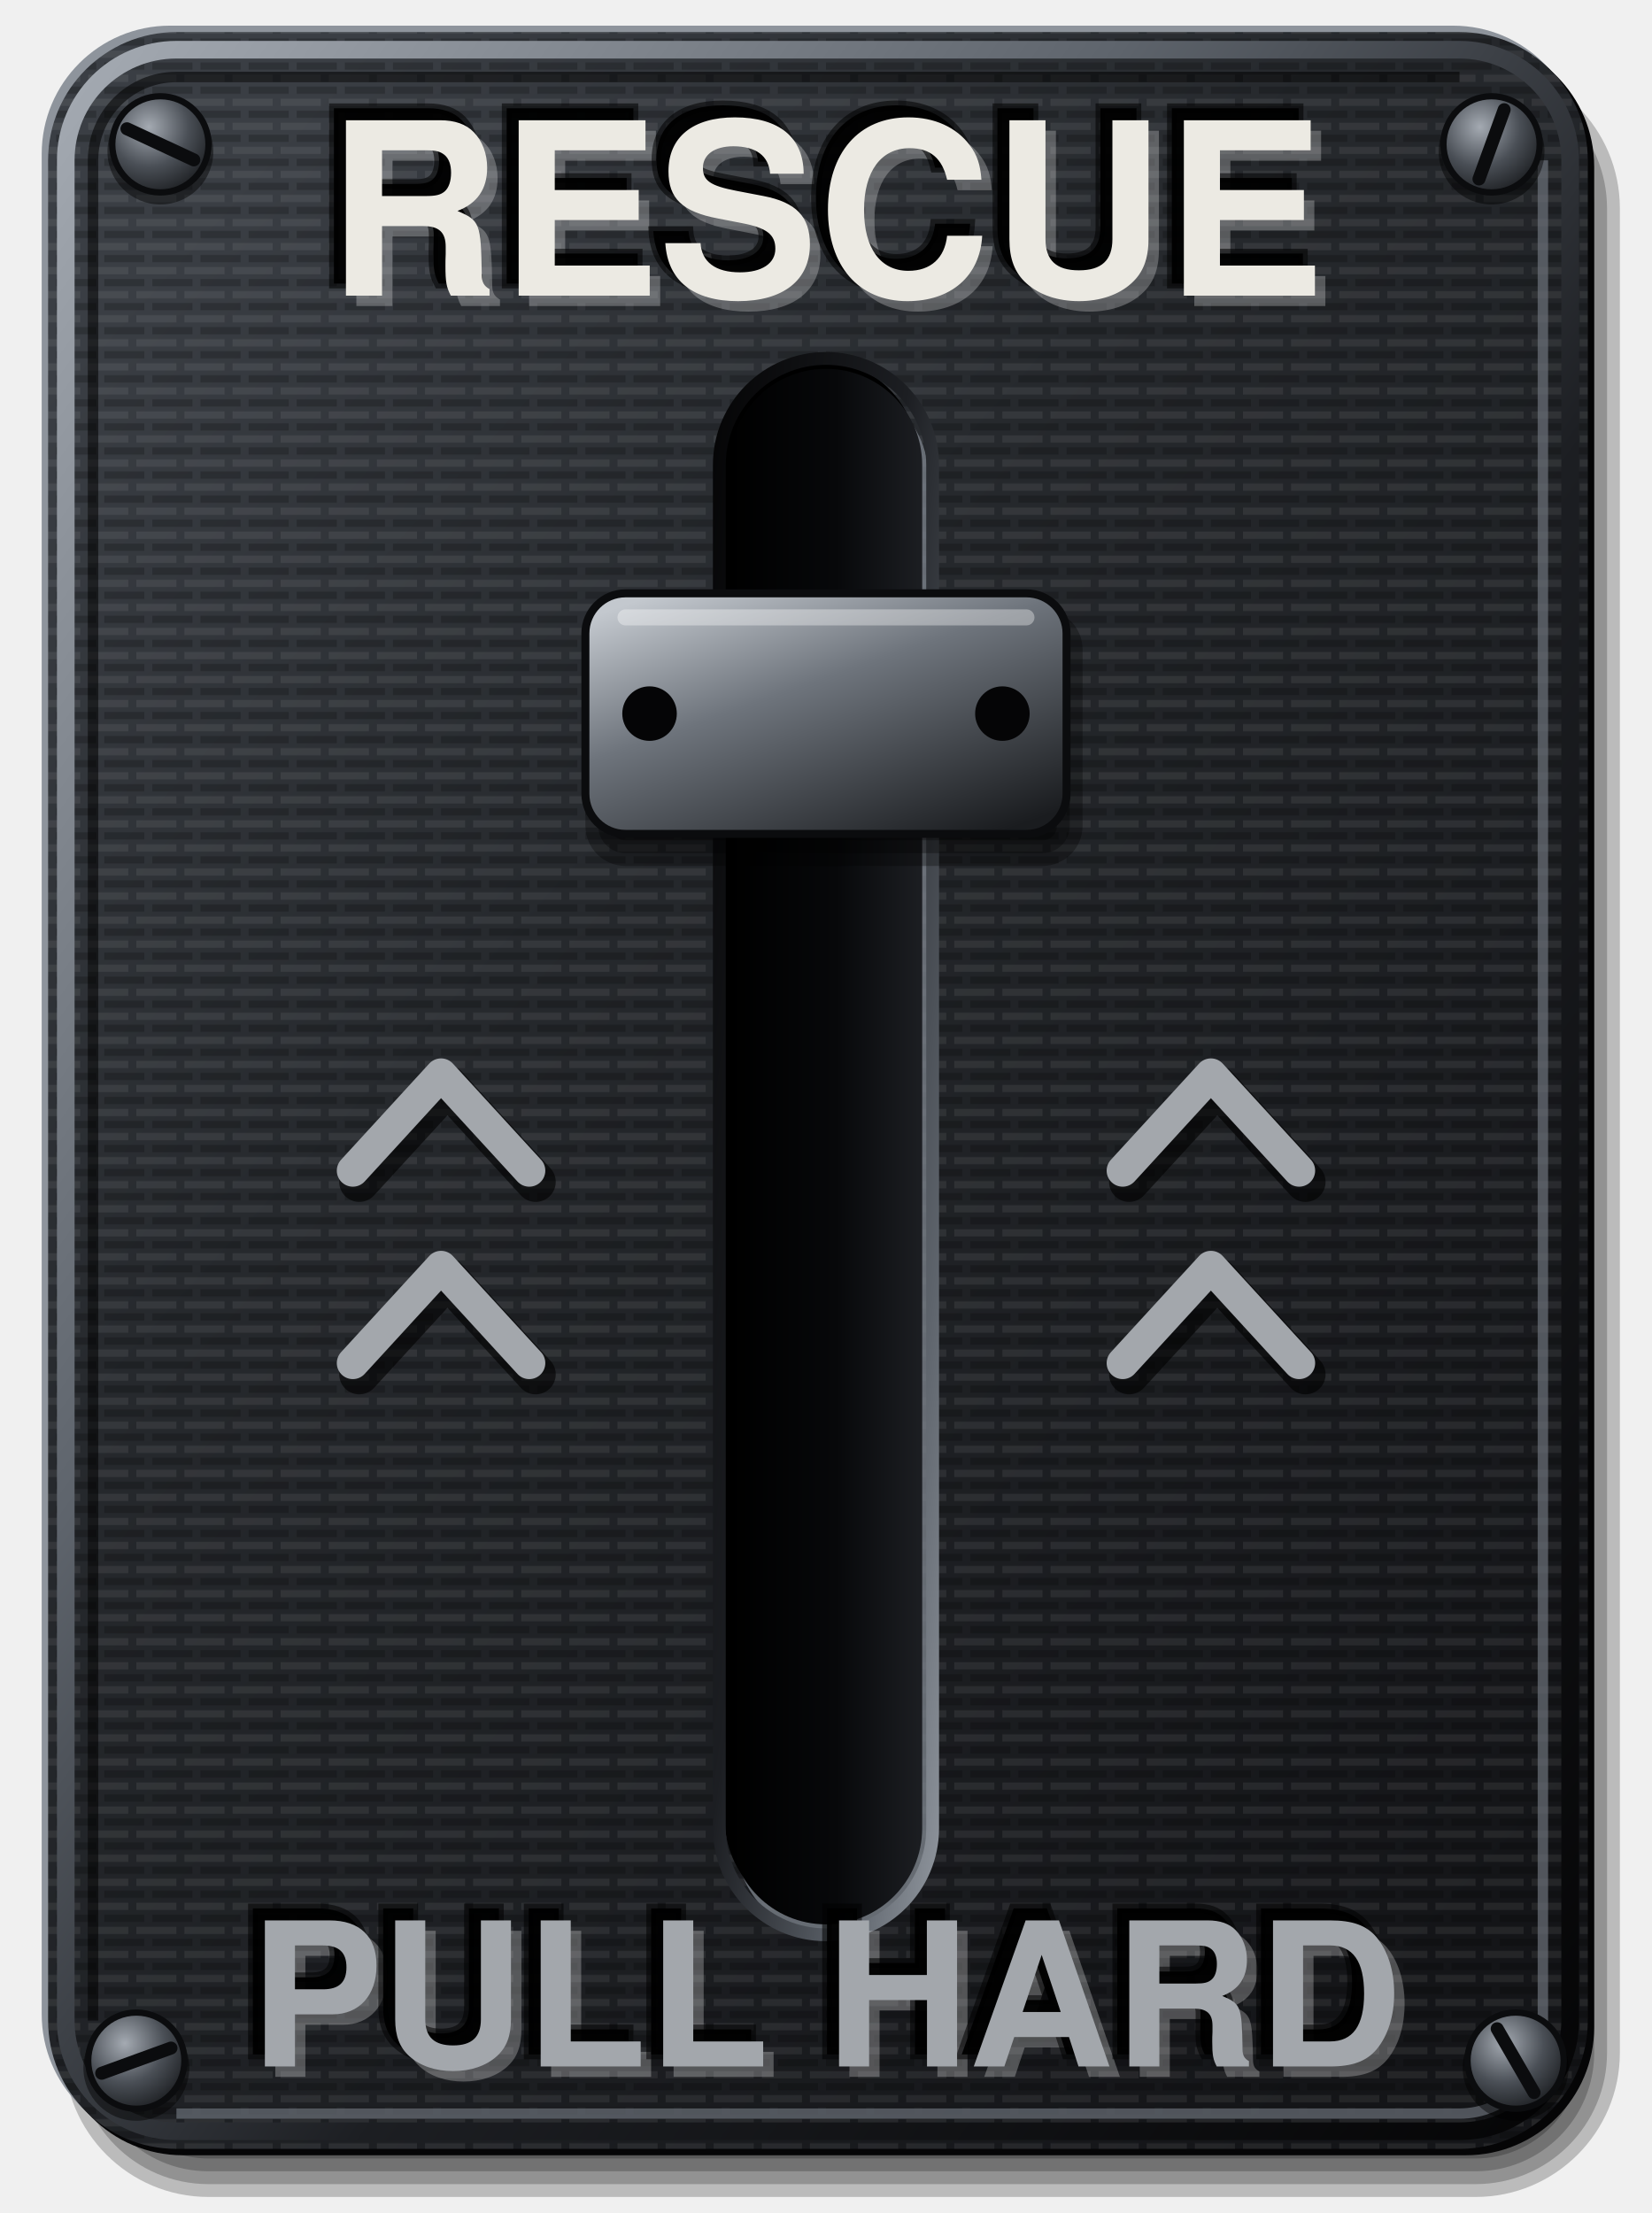
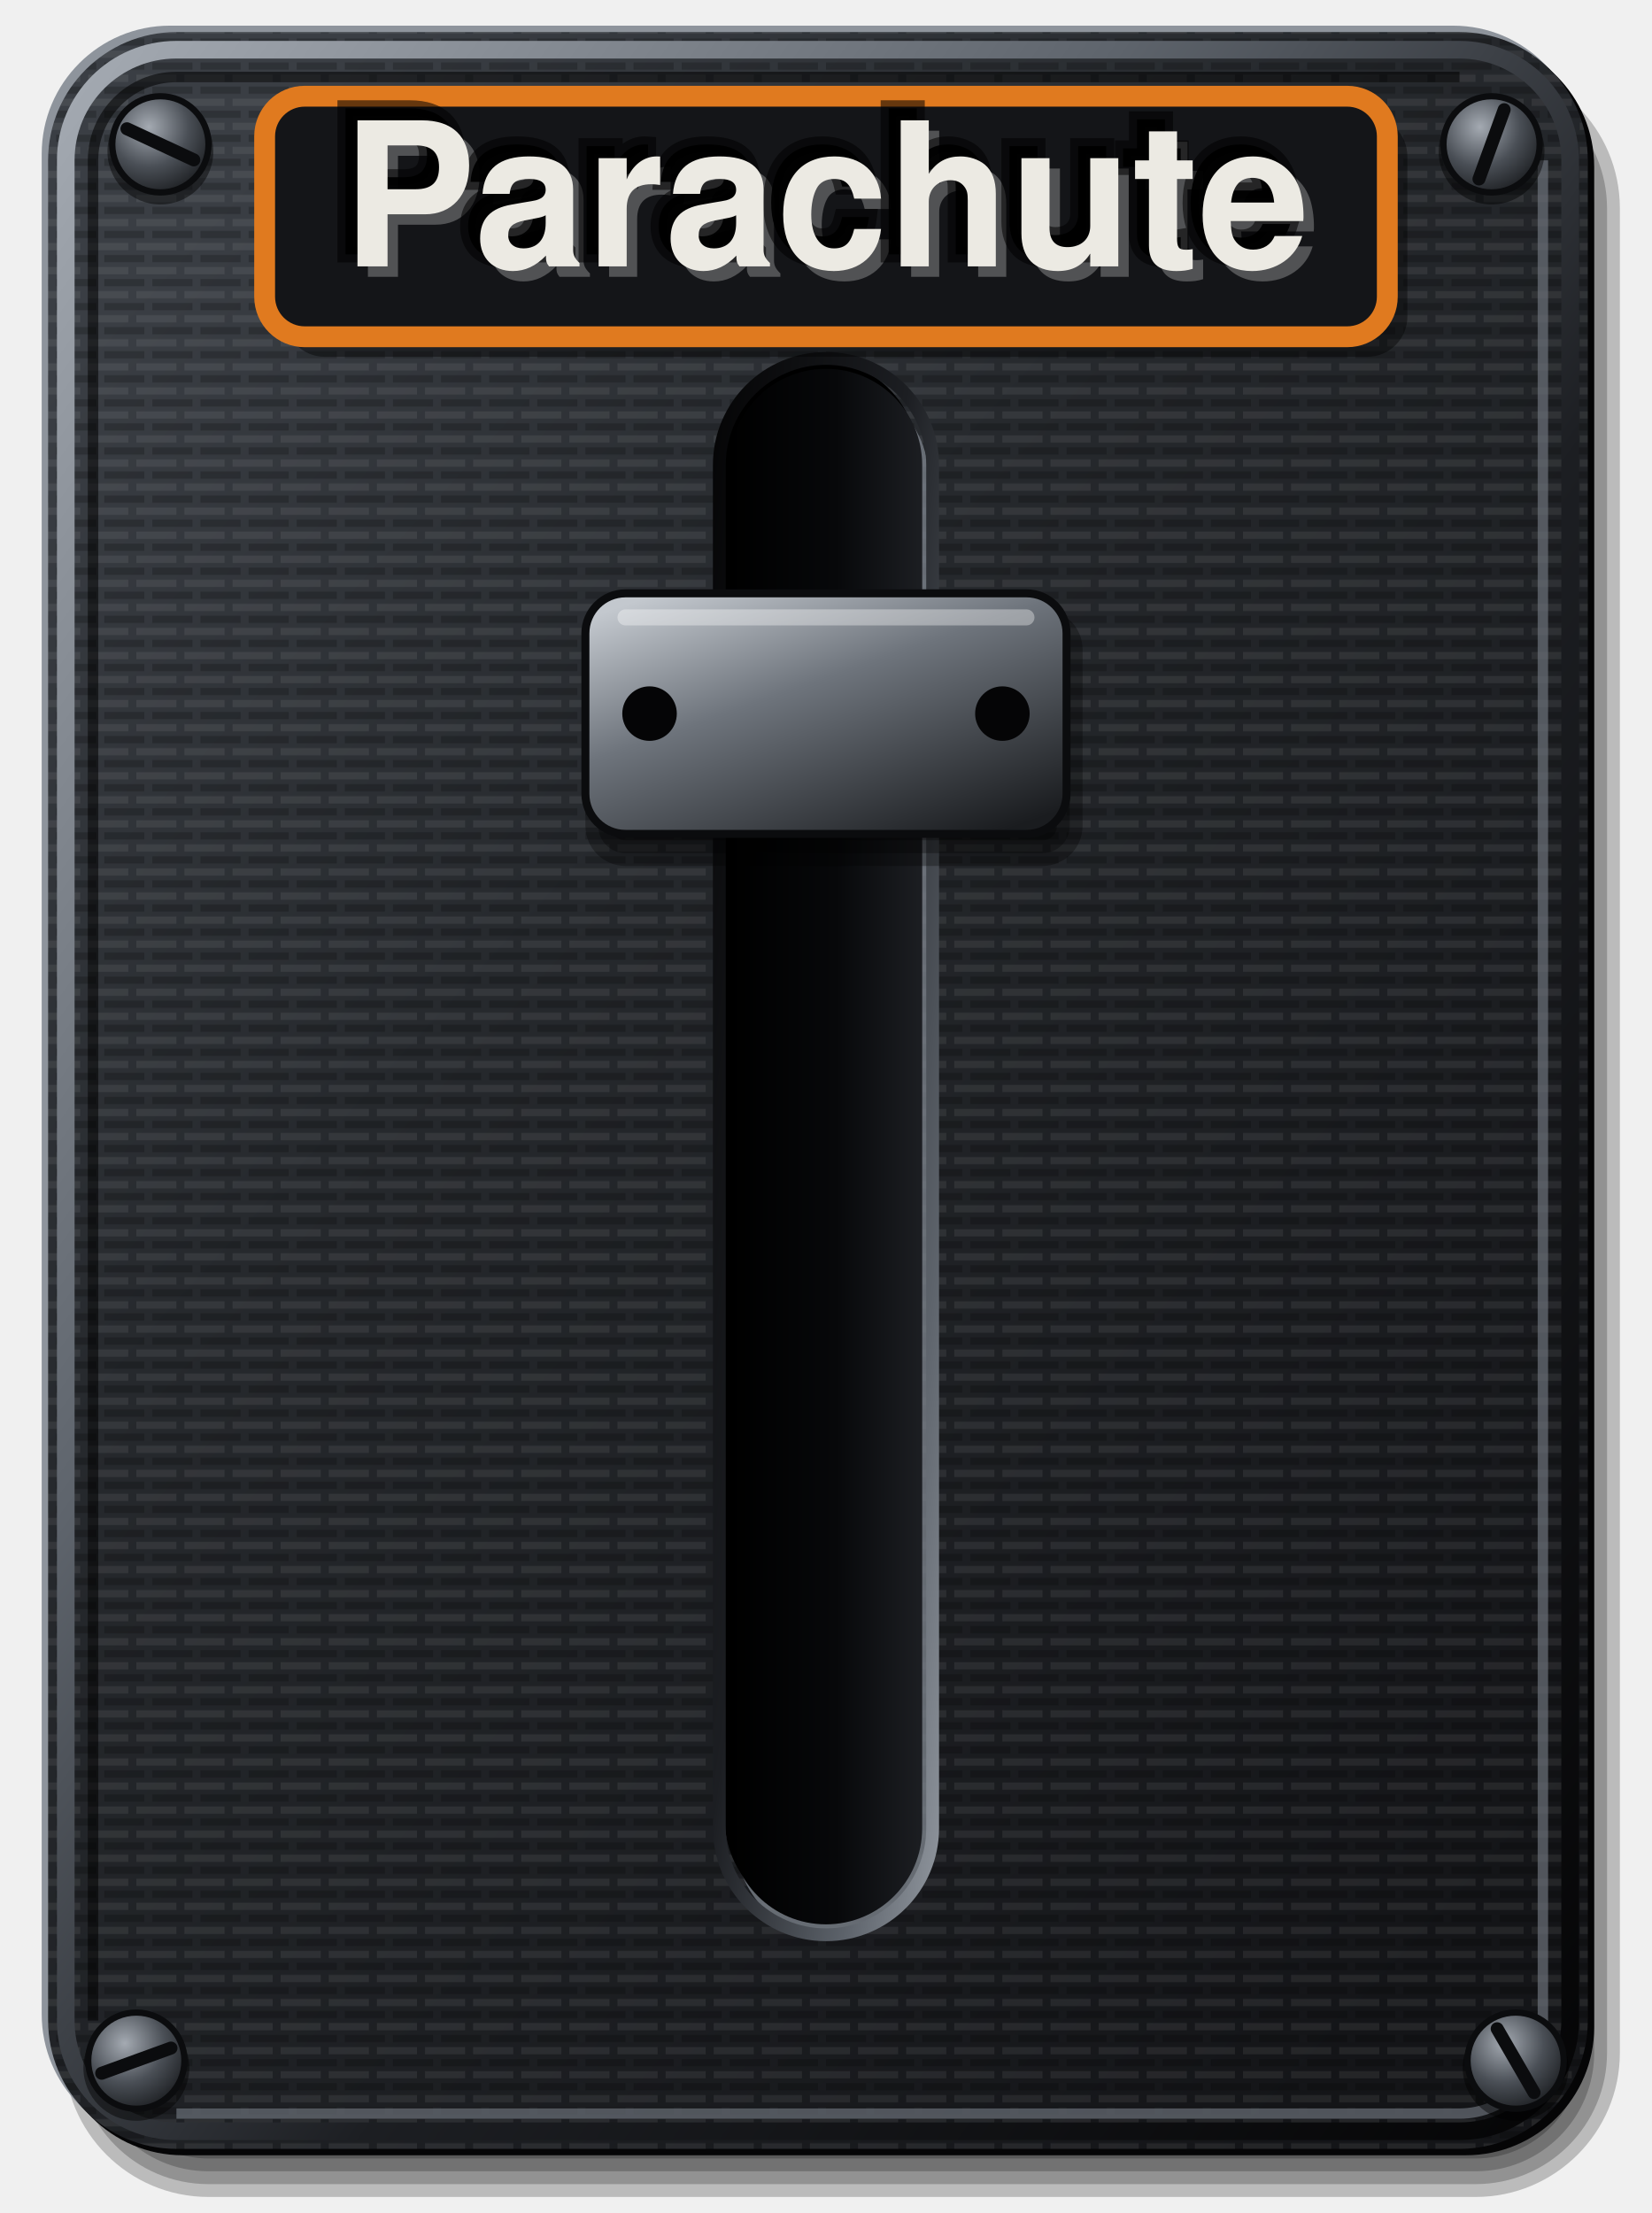
<svg xmlns="http://www.w3.org/2000/svg" viewBox="0 0 206 276" width="206" height="276">
  <defs>
    <linearGradient id="a" x1="0.15" y1="0.05" x2="0.85" y2="0.95">
      <stop offset="0" stop-color="#3A3E44" />
      <stop offset="0.35" stop-color="#26292D" />
      <stop offset="1" stop-color="#141518" />
    </linearGradient>
    <linearGradient id="b" x1="0" y1="0" x2="1" y2="0">
      <stop offset="0" stop-color="#000" />
      <stop offset="0.55" stop-color="#07080A" />
      <stop offset="1" stop-color="#1C1E22" />
    </linearGradient>
    <radialGradient id="e" cx="0.38" cy="0.32" r="0.75">
      <stop offset="0" stop-color="#A4AAB2" />
      <stop offset="0.55" stop-color="#4A4F56" />
      <stop offset="1" stop-color="#1A1C1F" />
    </radialGradient>
    <linearGradient id="g" x1="0.15" y1="0" x2="0.85" y2="1">
      <stop offset="0" stop-color="#C3C8CE" />
      <stop offset="0.4" stop-color="#6E747C" />
      <stop offset="1" stop-color="#1A1C1F" />
    </linearGradient>
    <linearGradient id="cf" x1="0" y1="0" x2="1" y2="1">
      <stop offset="0" stop-color="#A4AAB2" />
      <stop offset="0.35" stop-color="#5E646C" />
      <stop offset="0.6" stop-color="#1C1E22" />
      <stop offset="1" stop-color="#050506" />
    </linearGradient>
    <linearGradient id="rl" x1="0" y1="0" x2="1" y2="1">
      <stop offset="0" stop-color="#050506" />
      <stop offset="0.45" stop-color="#1C1E22" />
      <stop offset="0.8" stop-color="#5E646C" />
      <stop offset="1" stop-color="#8E949C" />
    </linearGradient>
    <pattern id="pt" width="6" height="3" patternUnits="userSpaceOnUse">
      <path d="M0 0.75H4M5 0.75H6" stroke="#FFFFFF" stroke-opacity="0.07" stroke-width="0.9" />
      <path d="M1 2.25H6" stroke="#000" stroke-opacity="0.2" stroke-width="0.9" />
    </pattern>
  </defs>
  <rect x="8.0" y="8.0" width="194.0" height="266.0" rx="18.0" fill="#000" fill-opacity="0.22" />
  <rect x="9.6" y="9.6" width="190.8" height="262.8" rx="16.4" fill="#000" fill-opacity="0.22" />
  <rect x="11.2" y="11.2" width="187.6" height="259.6" rx="14.8" fill="#000" fill-opacity="0.22" />
  <rect x="12.8" y="12.8" width="184.4" height="256.4" rx="13.2" fill="#000" fill-opacity="0.22" />
  <rect x="5.2" y="3.2" width="192" height="264" rx="16" fill="#8E949C" />
  <rect x="6.8" y="4.8" width="192" height="264" rx="16" fill="#050506" />
  <rect x="6" y="4" width="192" height="264" rx="16" fill="url(#a)" />
  <rect x="6" y="4" width="192" height="264" rx="16" fill="url(#pt)" />
  <rect x="8.2" y="6.2" width="187.6" height="259.6" rx="13.8" fill="none" stroke="url(#cf)" stroke-width="2.2" />
  <path d="M11.6 252V20A10.4 10.4 0 0 1 22 9.6H182" fill="none" stroke="#000" stroke-opacity="0.55" stroke-width="1.3" />
  <path d="M192.4 20V253.2A10.4 10.4 0 0 1 182 263.6H22" fill="none" stroke="#6B717A" stroke-opacity="0.7" stroke-width="1.3" />
  <circle cx="20" cy="18.9" r="6.6" fill="#000" fill-opacity="0.45" />
  <circle cx="20" cy="18" r="6" fill="url(#e)" stroke="#0B0C0E" stroke-width="0.78" />
  <line x1="15.83" y1="16.06" x2="24.17" y2="19.94" stroke="#0B0C0E" stroke-width="1.62" stroke-linecap="round" />
  <circle cx="186" cy="18.9" r="6.6" fill="#000" fill-opacity="0.45" />
  <circle cx="186" cy="18" r="6" fill="url(#e)" stroke="#0B0C0E" stroke-width="0.78" />
  <line x1="187.57" y1="13.68" x2="184.43" y2="22.32" stroke="#0B0C0E" stroke-width="1.62" stroke-linecap="round" />
  <circle cx="17" cy="257.9" r="6.6" fill="#000" fill-opacity="0.45" />
  <circle cx="17" cy="257" r="6" fill="url(#e)" stroke="#0B0C0E" stroke-width="0.78" />
  <line x1="21.32" y1="255.43" x2="12.68" y2="258.57" stroke="#0B0C0E" stroke-width="1.62" stroke-linecap="round" />
  <circle cx="189" cy="257.9" r="6.6" fill="#000" fill-opacity="0.45" />
  <circle cx="189" cy="257" r="6" fill="url(#e)" stroke="#0B0C0E" stroke-width="0.78" />
  <line x1="186.70" y1="253.02" x2="191.30" y2="260.98" stroke="#0B0C0E" stroke-width="1.62" stroke-linecap="round" />
  <rect x="91.8" y="47.6" width="24" height="194" rx="12" fill="#7A8088" fill-opacity="0.8" />
  <rect x="90.4" y="45" width="24" height="194" rx="12" fill="#000" />
  <rect x="91" y="46" width="24" height="194" rx="12" fill="url(#b)" />
  <rect x="89.7" y="44.7" width="26.6" height="196.6" rx="13.3" fill="none" stroke="url(#rl)" stroke-width="1.6" />
-   <path d="M44 146L55 134L66 146" fill="none" stroke="#000" stroke-opacity="0.6" stroke-width="5" stroke-linecap="round" stroke-linejoin="round" transform="translate(0.8 1.4)" />
-   <path d="M44 146L55 134L66 146" fill="none" stroke="#A3A7AC" stroke-width="4" stroke-linecap="round" stroke-linejoin="round" />
-   <path d="M140 146L151 134L162 146" fill="none" stroke="#000" stroke-opacity="0.6" stroke-width="5" stroke-linecap="round" stroke-linejoin="round" transform="translate(0.8 1.4)" />
-   <path d="M140 146L151 134L162 146" fill="none" stroke="#A3A7AC" stroke-width="4" stroke-linecap="round" stroke-linejoin="round" />
-   <path d="M44 170L55 158L66 170" fill="none" stroke="#000" stroke-opacity="0.6" stroke-width="5" stroke-linecap="round" stroke-linejoin="round" transform="translate(0.8 1.4)" />
-   <path d="M44 170L55 158L66 170" fill="none" stroke="#A3A7AC" stroke-width="4" stroke-linecap="round" stroke-linejoin="round" />
-   <path d="M140 170L151 158L162 170" fill="none" stroke="#000" stroke-opacity="0.6" stroke-width="5" stroke-linecap="round" stroke-linejoin="round" transform="translate(0.8 1.4)" />
-   <path d="M140 170L151 158L162 170" fill="none" stroke="#A3A7AC" stroke-width="4" stroke-linecap="round" stroke-linejoin="round" />
  <rect x="73.0" y="76.0" width="62.0" height="32.0" rx="5.0" fill="#000" fill-opacity="0.3" />
  <rect x="74.6" y="77.6" width="58.8" height="28.8" rx="3.4" fill="#000" fill-opacity="0.3" />
  <rect x="76.2" y="79.2" width="55.6" height="25.6" rx="1.8" fill="#000" fill-opacity="0.3" />
  <rect x="73" y="74" width="60" height="30" rx="5" fill="url(#g)" stroke="#0B0C0E" stroke-width="1" />
  <rect x="77" y="76" width="52" height="2" rx="1" fill="#FFFFFF" fill-opacity="0.35" />
  <circle cx="81" cy="89.0" r="3.4" fill="#050506" />
  <circle cx="125" cy="89.0" r="3.4" fill="#050506" />
-   <text data-decor="" x="104.3" y="31.3" font-size="30" font-family="Helvetica, Arial, sans-serif" font-weight="bold" text-anchor="middle" dominant-baseline="central" fill="#FFFFFF" fill-opacity="0.26">RESCUE</text>
-   <text data-decor="" x="101.5" y="28.5" font-size="30" font-family="Helvetica, Arial, sans-serif" font-weight="bold" text-anchor="middle" dominant-baseline="central" fill="#000" fill-opacity="0.95" stroke="#000" stroke-opacity="0.55" stroke-width="1.2">RESCUE</text>
-   <text x="103" y="30" font-size="30" font-family="Helvetica, Arial, sans-serif" font-weight="bold" fill="#ECEAE3" text-anchor="middle" dominant-baseline="central">RESCUE</text>
-   <text data-decor="" x="104.3" y="253.3" font-size="25" font-family="Helvetica, Arial, sans-serif" font-weight="bold" text-anchor="middle" dominant-baseline="central" textLength="132" lengthAdjust="spacingAndGlyphs" fill="#FFFFFF" fill-opacity="0.26">PULL HARD</text>
-   <text data-decor="" x="101.5" y="250.5" font-size="25" font-family="Helvetica, Arial, sans-serif" font-weight="bold" text-anchor="middle" dominant-baseline="central" textLength="132" lengthAdjust="spacingAndGlyphs" fill="#000" fill-opacity="0.95" stroke="#000" stroke-opacity="0.55" stroke-width="1.2">PULL HARD</text>
-   <text x="103" y="252" font-size="25" font-family="Helvetica, Arial, sans-serif" font-weight="bold" fill="#A3A7AC" text-anchor="middle" dominant-baseline="central" textLength="132" lengthAdjust="spacingAndGlyphs">PULL HARD</text>
+   <rect x="35.5" y="14.5" width="140" height="30" rx="5" fill="#000" fill-opacity="0.4" />
+   <rect x="33" y="12" width="140" height="30" rx="5" fill="#141518" stroke="#E07A1F" stroke-width="2.6" />
+   <text data-decor="" x="104.3" y="28.8" font-size="25" font-family="Helvetica, Arial, sans-serif" font-weight="bold" text-anchor="middle" dominant-baseline="central" fill="#FFFFFF" fill-opacity="0.26">Parachute</text>
+   <text data-decor="" x="101.5" y="26" font-size="25" font-family="Helvetica, Arial, sans-serif" font-weight="bold" text-anchor="middle" dominant-baseline="central" fill="#000" fill-opacity="0.95" stroke="#000" stroke-opacity="0.55" stroke-width="2">Parachute</text>
+   <text x="103" y="27.5" font-size="25" font-family="Helvetica, Arial, sans-serif" font-weight="bold" text-anchor="middle" dominant-baseline="central" fill="#ECEAE3">Parachute</text>
</svg>
